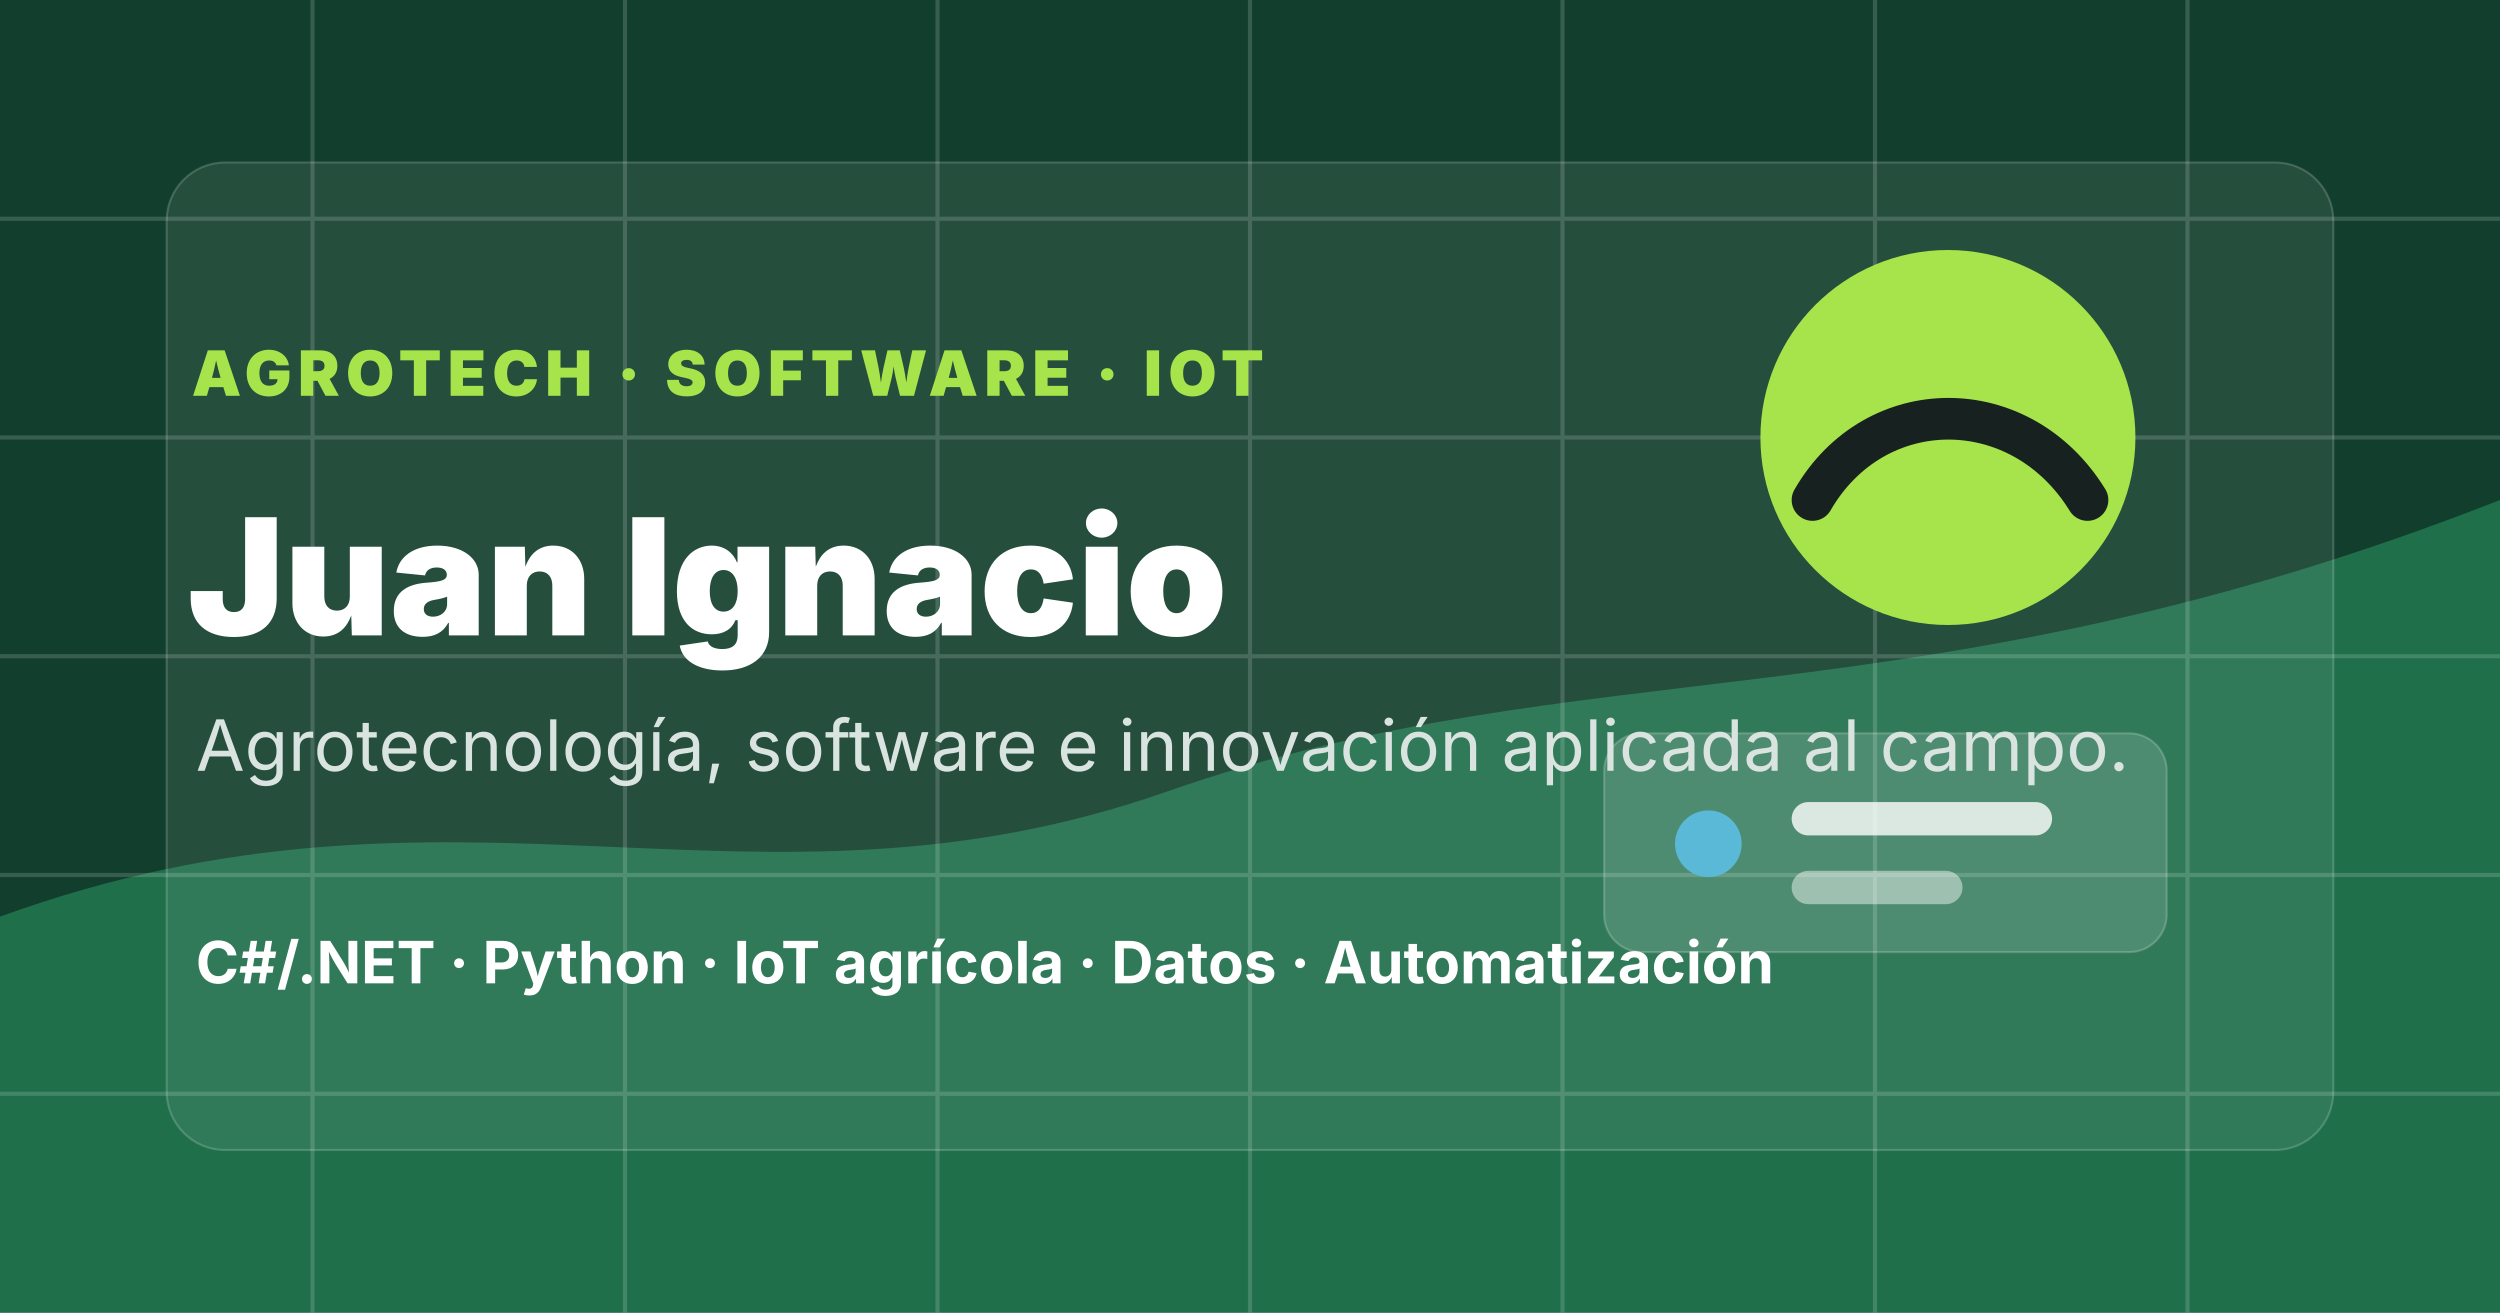
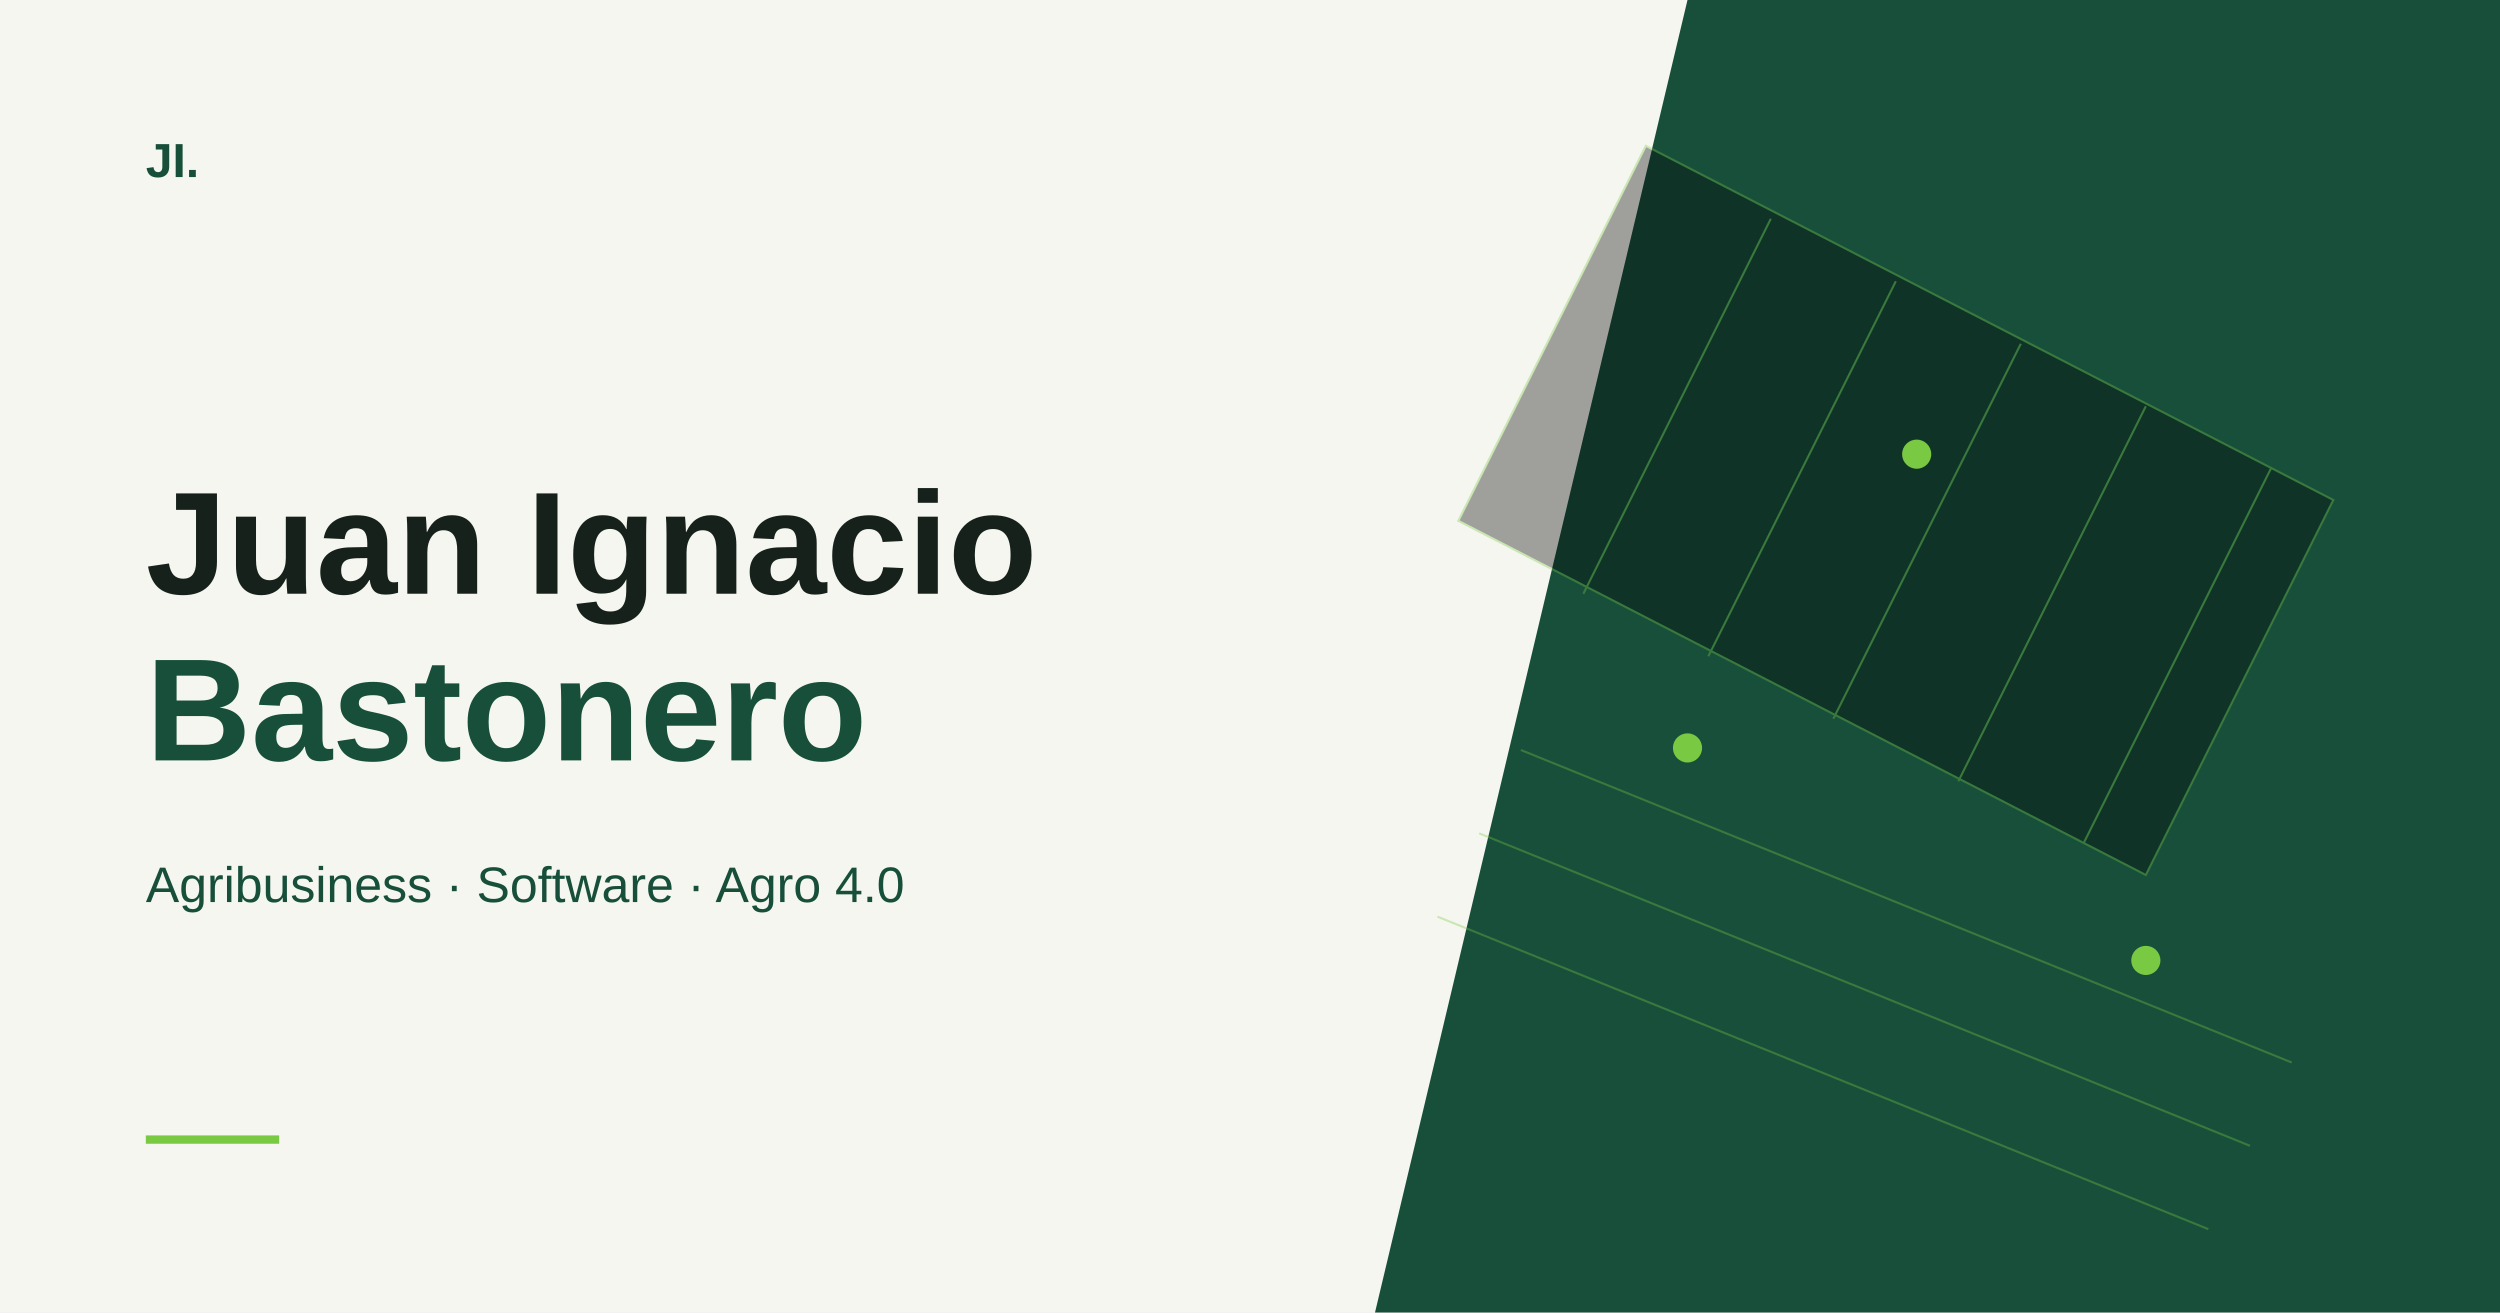
- <svg xmlns="http://www.w3.org/2000/svg" viewBox="0 0 1200 630" role="img" aria-labelledby="title desc">
-   <rect width="1200" height="630" fill="#123f2d" />
-   <path d="M0 440 C220 360 360 450 560 380 C760 310 920 350 1200 240 L1200 630 L0 630 Z" fill="#1f6f4b" />
-   <g opacity=".16" stroke="#ffffff" stroke-width="2">
-     <path d="M0 105H1200M0 210H1200M0 315H1200M0 420H1200M0 525H1200" />
-     <path d="M150 0V630M300 0V630M450 0V630M600 0V630M750 0V630M900 0V630M1050 0V630" />
+ <svg xmlns="http://www.w3.org/2000/svg" width="1200" height="630" viewBox="0 0 1200 630">
+   <rect width="1200" height="630" fill="#f4f6ef" />
+   <path d="M810 0h390v630H660z" fill="#174f3a" />
+   <g stroke="#7ac943" stroke-width="1" opacity=".35">
+     <path d="m790 70 330 170-90 180-330-170zM850 105l-90 180M910 135l-90 180M970 165l-90 180M1030 195l-90 180M1090 225l-90 180M690 440l370 150M710 400l370 150M730 360l370 150" />
  </g>
-   <rect x="80" y="78" width="1040" height="474" rx="28" fill="rgba(255,255,255,.08)" stroke="rgba(255,255,255,.18)" />
-   <circle cx="935" cy="210" r="90" fill="#a7e34b" />
-   <path d="M870 240 C900 188 970 188 1002 240" fill="none" stroke="#17211f" stroke-width="20" stroke-linecap="round" />
-   <circle cx="906" cy="208" r="9" fill="#17211f" />
-   <circle cx="968" cy="208" r="9" fill="#17211f" />
-   <rect x="770" y="352" width="270" height="105" rx="18" fill="rgba(255,255,255,.14)" stroke="rgba(255,255,255,.2)" />
-   <circle cx="820" cy="405" r="16" fill="#5ab9d6" />
-   <rect x="860" y="385" width="125" height="16" rx="8" fill="#ffffff" opacity=".8" />
-   <rect x="860" y="418" width="82" height="16" rx="8" fill="#ffffff" opacity=".45" />
-   <text x="92" y="190" fill="#a7e34b" font-family="Inter, Arial, sans-serif" font-size="30" font-weight="850" letter-spacing="3">AGROTECH · SOFTWARE · IOT</text>
-   <text x="90" y="305" fill="#ffffff" font-family="Inter, Arial, sans-serif" font-size="78" font-weight="900">Juan Ignacio</text>
-   <text x="94" y="370" fill="#d9e3df" font-family="Inter, Arial, sans-serif" font-size="34">Agrotecnología, software e innovación aplicada al campo.</text>
-   <text x="94" y="472" fill="#ffffff" font-family="Inter, Arial, sans-serif" font-size="28" font-weight="700">C#/.NET · Python · IoT agrícola · Datos · Automatización</text>
+   <g fill="#7ac943">
+     <circle cx="920" cy="218" r="7" />
+     <circle cx="810" cy="359" r="7" />
+     <circle cx="1030" cy="461" r="7" />
+   </g>
+   <text x="70" y="85" font-family="Arial,sans-serif" font-size="23" font-weight="700" fill="#174f3a">JI.</text>
+   <text x="70" y="285" font-family="Arial,sans-serif" font-size="70" font-weight="700" fill="#17211c">Juan Ignacio</text>
+   <text x="70" y="365" font-family="Arial,sans-serif" font-size="70" font-weight="700" fill="#174f3a">Bastonero</text>
+   <text x="70" y="433" font-family="Arial,sans-serif" font-size="24" fill="#174f3a">Agribusiness · Software · Agro 4.0</text>
+   <rect x="70" y="545" width="64" height="4" fill="#7ac943" />
</svg>
